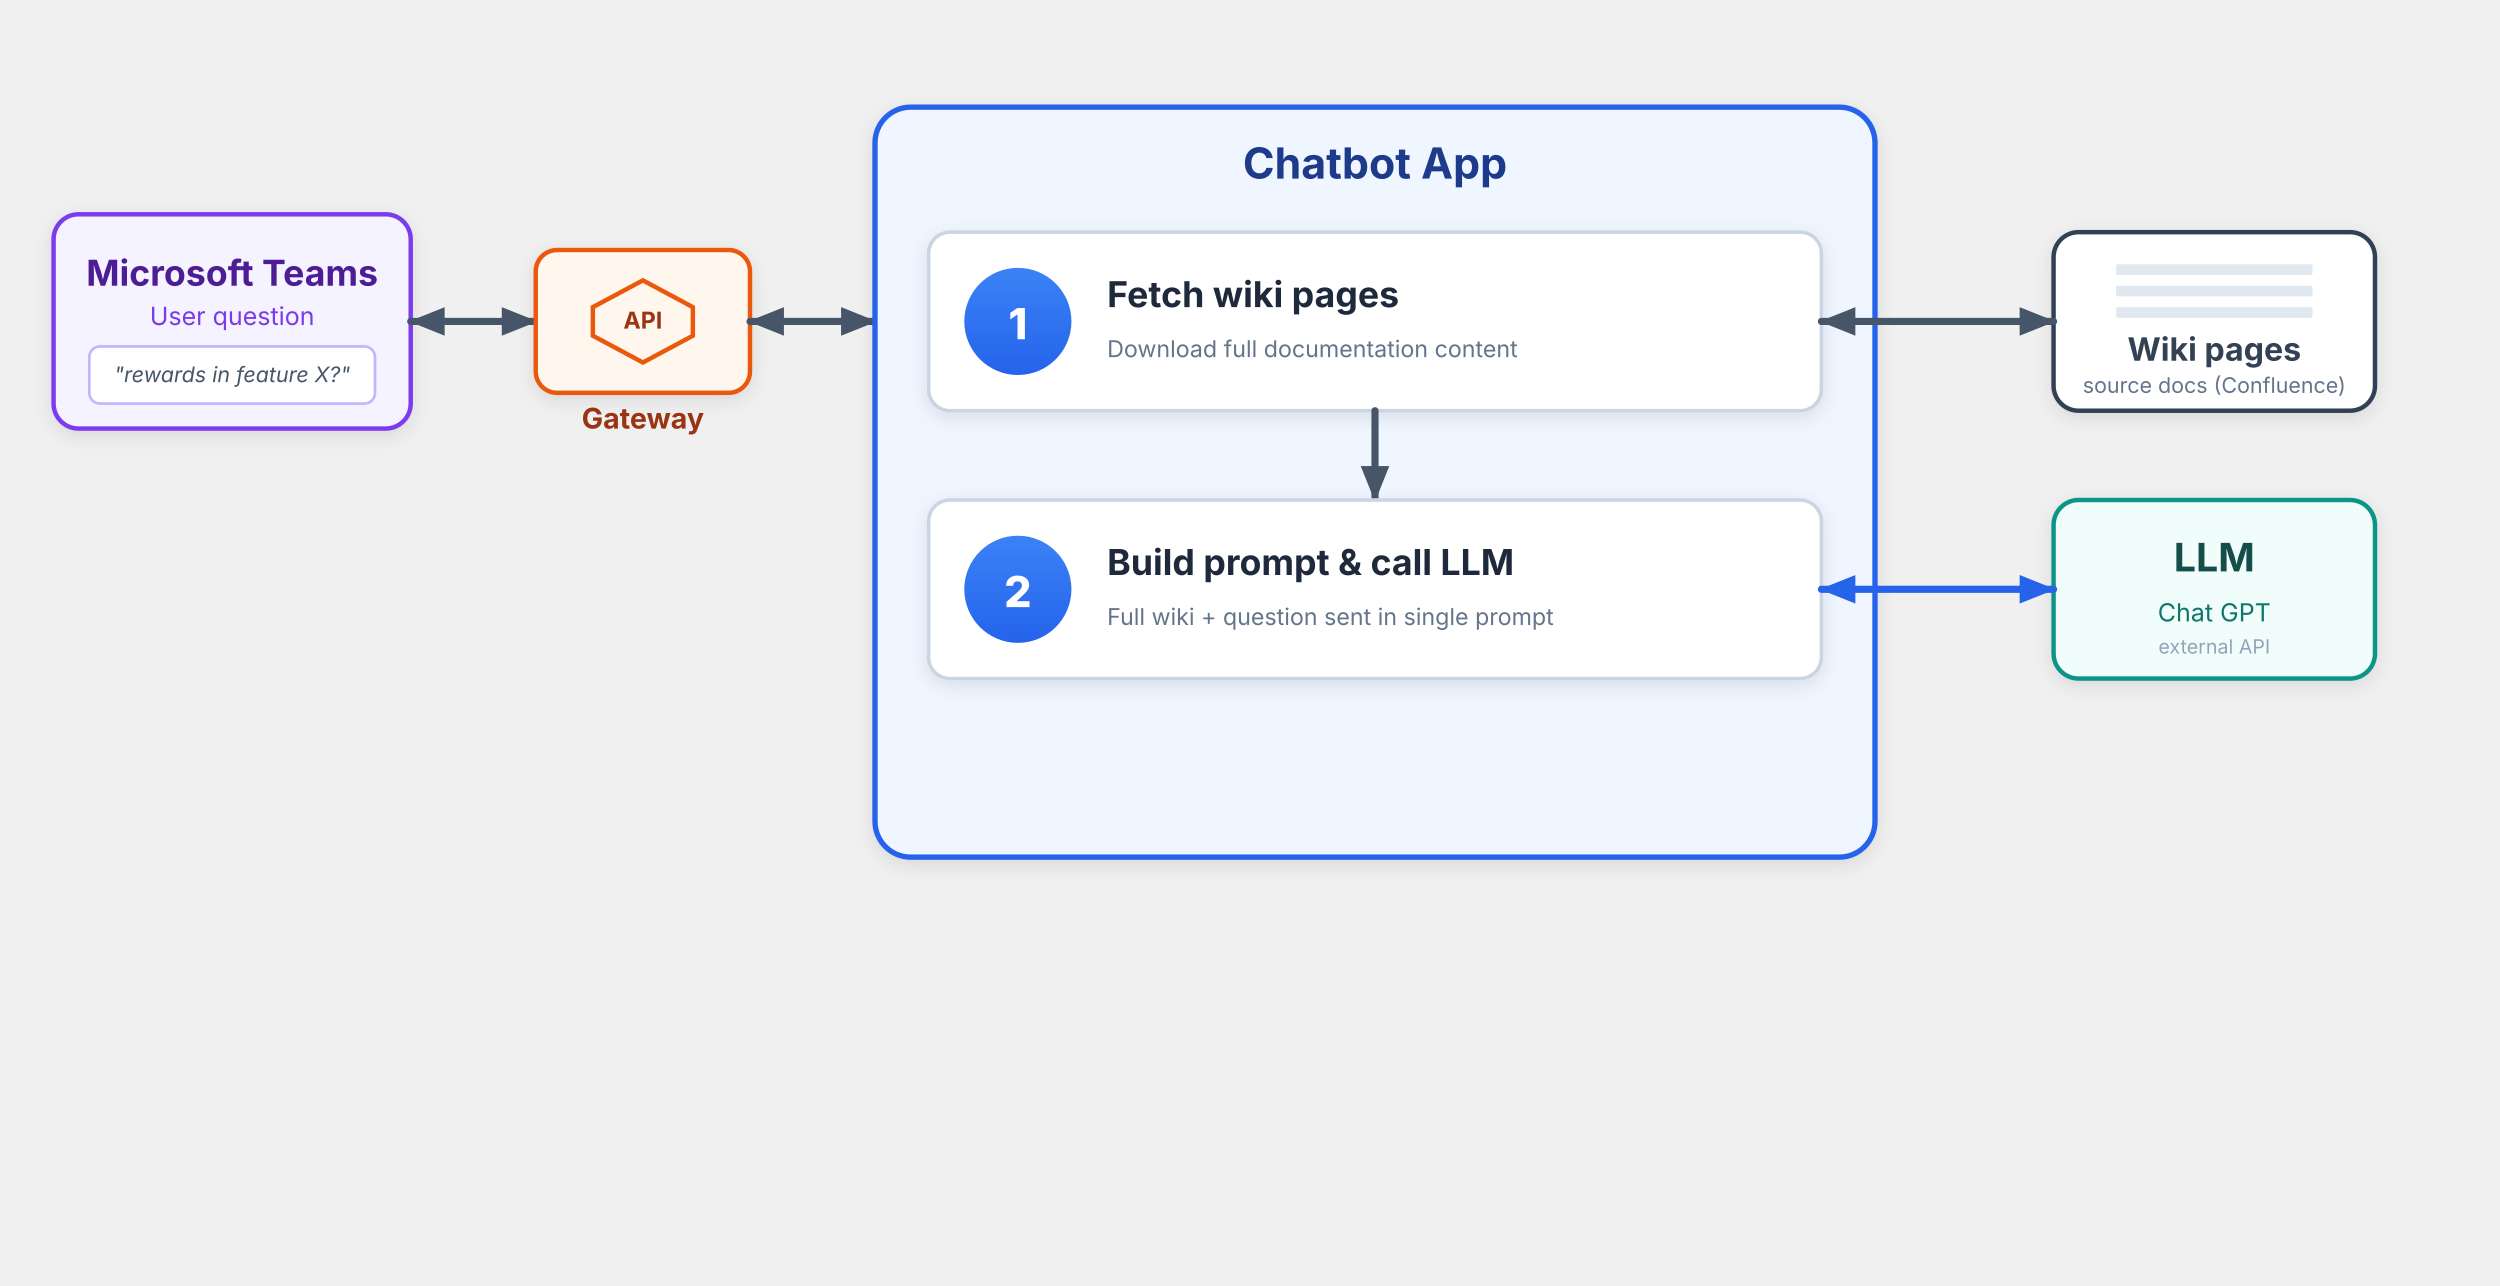
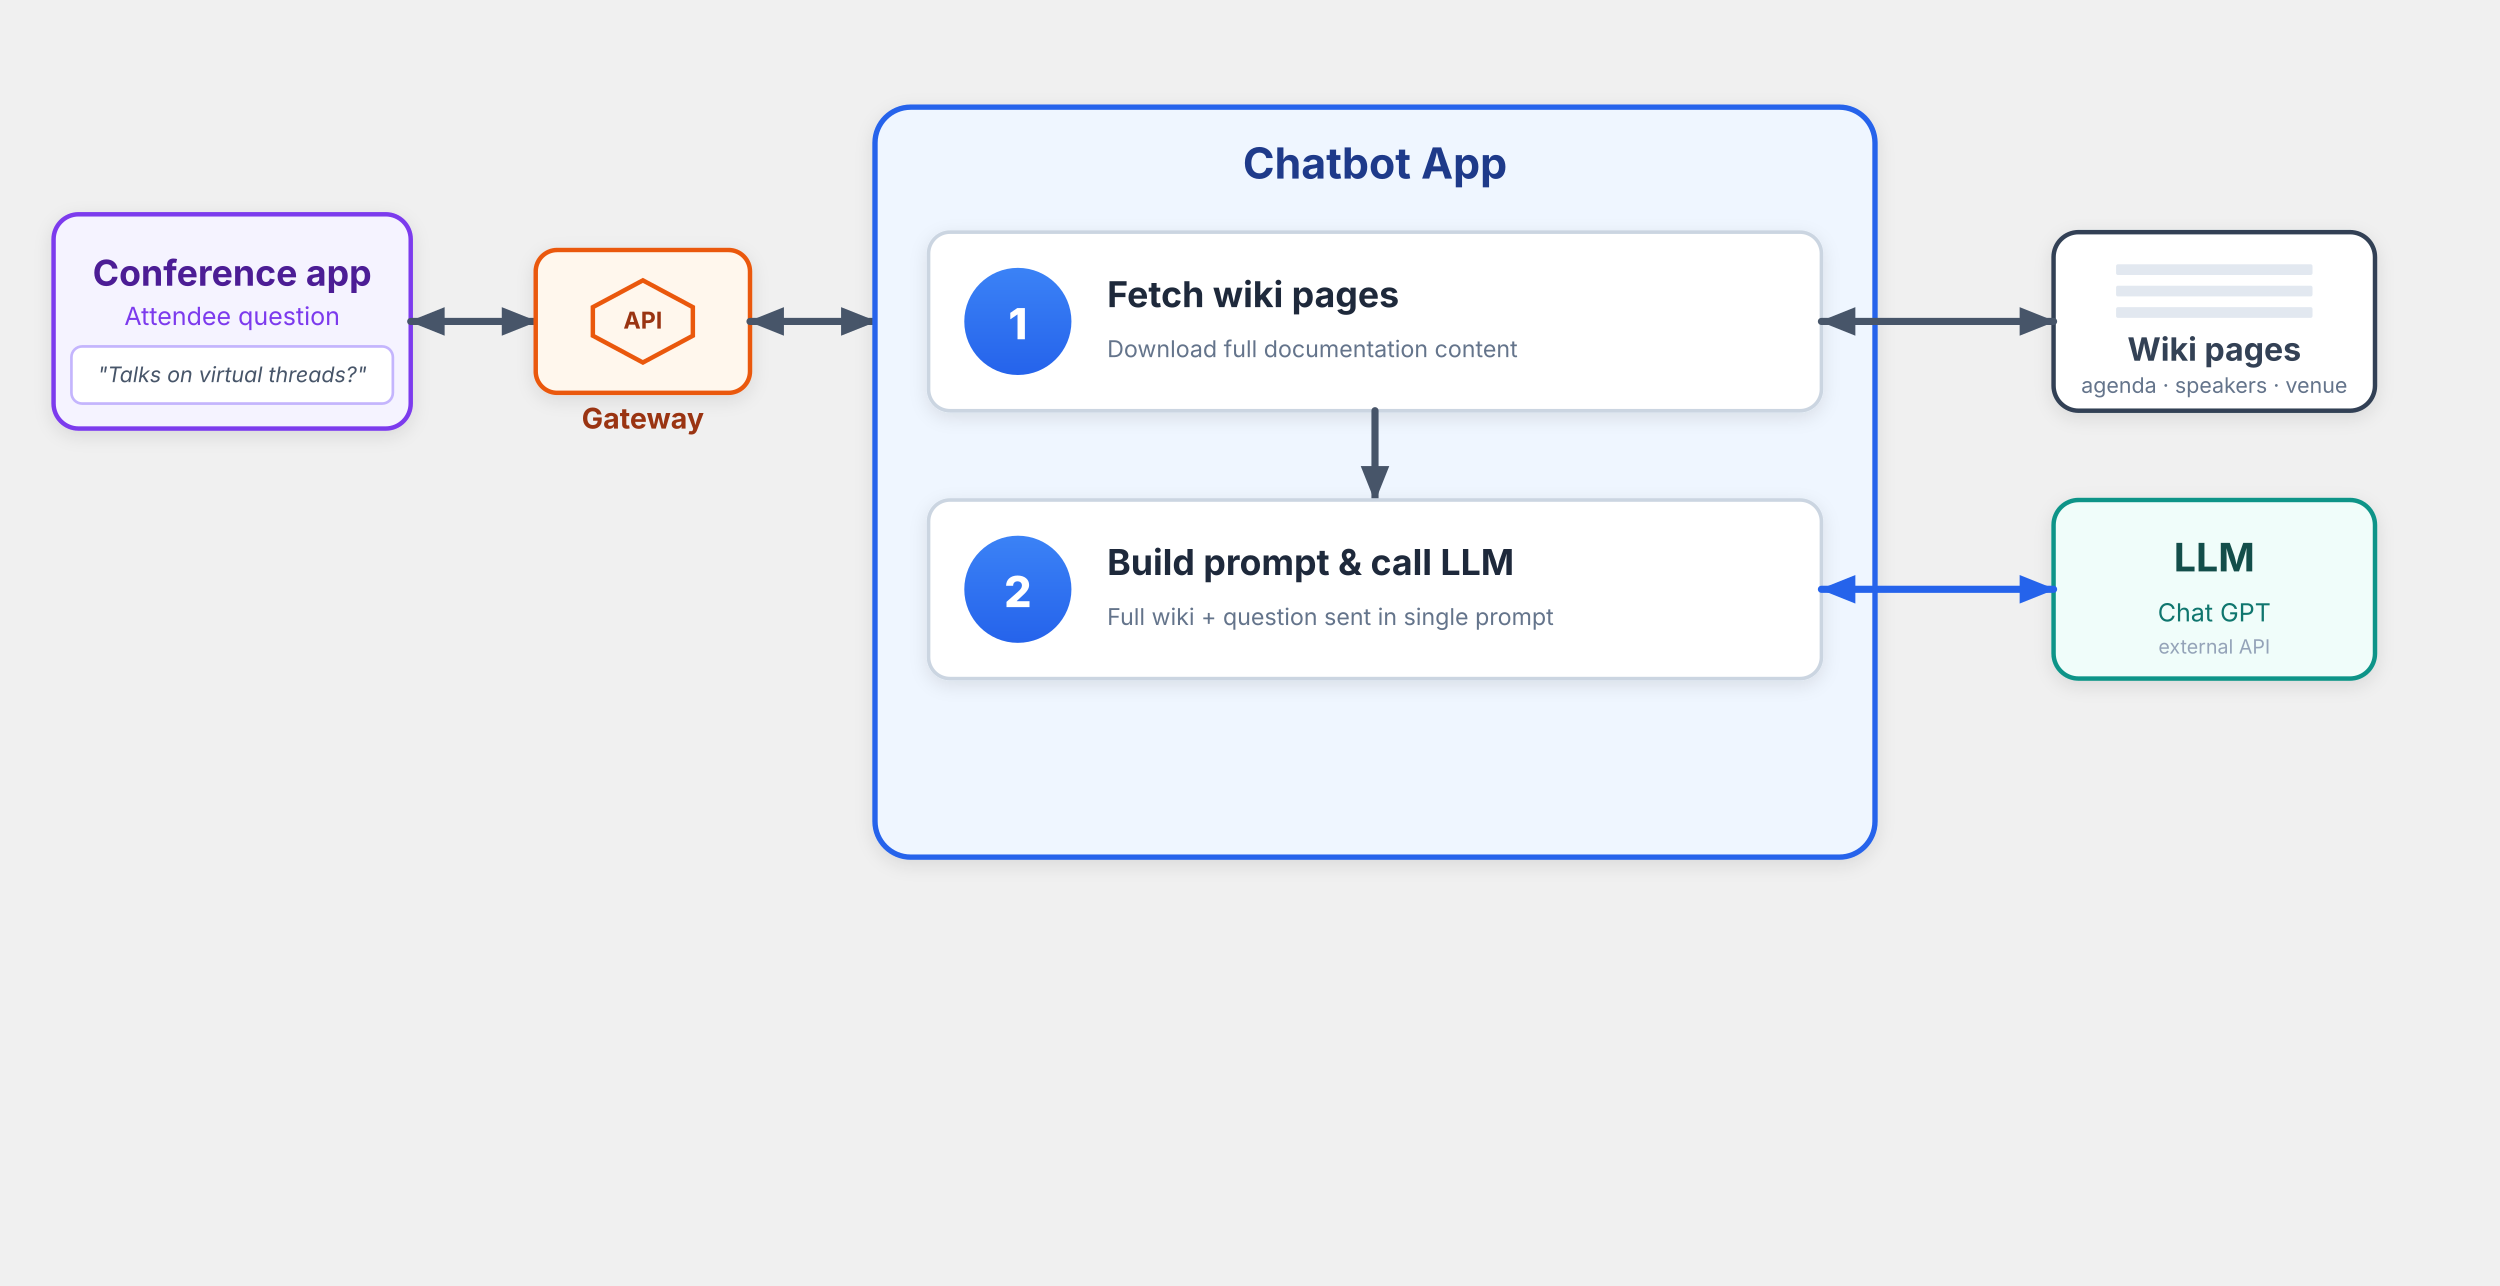
<svg xmlns="http://www.w3.org/2000/svg" viewBox="0 0 1400 720" font-family="Inter, -apple-system, system-ui, sans-serif">
  <defs>
    <filter id="shadow" x="-20%" y="-20%" width="140%" height="140%">
      <feDropShadow dx="0" dy="3" stdDeviation="5" flood-opacity="0.1" />
    </filter>
    <linearGradient id="grad-blue" x1="0%" y1="0%" x2="0%" y2="100%">
      <stop offset="0%" stop-color="#3b82f6" />
      <stop offset="100%" stop-color="#2563eb" />
    </linearGradient>
    <marker id="big-arr" markerWidth="20" markerHeight="16" refX="19" refY="8" orient="auto" markerUnits="userSpaceOnUse">
      <path d="M0,0 L20,8 L0,16 Z" fill="#475569" />
    </marker>
    <marker id="big-arr-start" markerWidth="20" markerHeight="16" refX="1" refY="8" orient="auto" markerUnits="userSpaceOnUse">
      <path d="M20,0 L0,8 L20,16 Z" fill="#475569" />
    </marker>
    <marker id="big-arr-blue" markerWidth="20" markerHeight="16" refX="19" refY="8" orient="auto" markerUnits="userSpaceOnUse">
      <path d="M0,0 L20,8 L0,16 Z" fill="#2563eb" />
    </marker>
    <marker id="big-arr-blue-start" markerWidth="20" markerHeight="16" refX="1" refY="8" orient="auto" markerUnits="userSpaceOnUse">
      <path d="M20,0 L0,8 L20,16 Z" fill="#2563eb" />
    </marker>
  </defs>
  <g filter="url(#shadow)">
    <rect x="30" y="120" width="200" height="120" rx="14" fill="#f5f3ff" stroke="#7c3aed" stroke-width="2.5" />
  </g>
-   <text x="130" y="160" text-anchor="middle" font-size="20" font-weight="700" fill="#4c1d95">Microsoft Teams</text>
-   <text x="130" y="182" text-anchor="middle" font-size="14" fill="#7c3aed">User question</text>
-   <rect x="50" y="194" width="160" height="32" rx="6" fill="#fff" stroke="#c4b5fd" stroke-width="1.5" />
-   <text x="130" y="214" text-anchor="middle" font-size="12" fill="#475569" font-style="italic">"rewards in feature X?"</text>
+   <text x="130" y="160" text-anchor="middle" font-size="20" font-weight="700" fill="#4c1d95">Conference app</text>
+   <text x="130" y="182" text-anchor="middle" font-size="14" fill="#7c3aed">Attendee question</text>
+   <rect x="40" y="194" width="180" height="32" rx="6" fill="#fff" stroke="#c4b5fd" stroke-width="1.5" />
+   <text x="130" y="214" text-anchor="middle" font-size="12" fill="#475569" font-style="italic">"Talks on virtual threads?"</text>
  <path d="M230,180 L300,180" stroke="#475569" stroke-width="4" fill="none" marker-start="url(#big-arr-start)" marker-end="url(#big-arr)" stroke-linecap="round" />
  <g filter="url(#shadow)">
    <rect x="300" y="140" width="120" height="80" rx="12" fill="#fff7ed" stroke="#ea580c" stroke-width="2.5" />
  </g>
  <polygon points="360,157 388,172 388,188 360,203 332,188 332,172" fill="none" stroke="#ea580c" stroke-width="2.5" />
  <text x="360" y="184" text-anchor="middle" font-size="13" font-weight="700" fill="#9a3412">API</text>
  <text x="360" y="240" text-anchor="middle" font-size="16" font-weight="700" fill="#9a3412">Gateway</text>
  <path d="M420,180 L490,180" stroke="#475569" stroke-width="4" fill="none" marker-start="url(#big-arr-start)" marker-end="url(#big-arr)" stroke-linecap="round" />
  <g filter="url(#shadow)">
    <rect x="490" y="60" width="560" height="420" rx="20" fill="#eff6ff" stroke="#2563eb" stroke-width="3" />
  </g>
  <text x="770" y="100" text-anchor="middle" font-size="24" font-weight="700" fill="#1e3a8a">Chatbot App</text>
  <g filter="url(#shadow)">
    <rect x="520" y="130" width="500" height="100" rx="12" fill="#fff" stroke="#cbd5e1" stroke-width="2" />
  </g>
  <circle cx="570" cy="180" r="30" fill="url(#grad-blue)" />
  <text x="570" y="190" text-anchor="middle" font-size="24" font-weight="800" fill="#fff">1</text>
  <text x="620" y="172" font-size="20" font-weight="700" fill="#1e293b">Fetch wiki pages</text>
  <text x="620" y="200" font-size="13" fill="#64748b">Download full documentation content</text>
  <path d="M770,230 L770,280" stroke="#475569" stroke-width="4" fill="none" marker-end="url(#big-arr)" stroke-linecap="round" />
  <g filter="url(#shadow)">
    <rect x="520" y="280" width="500" height="100" rx="12" fill="#fff" stroke="#cbd5e1" stroke-width="2" />
  </g>
  <circle cx="570" cy="330" r="30" fill="url(#grad-blue)" />
  <text x="570" y="340" text-anchor="middle" font-size="24" font-weight="800" fill="#fff">2</text>
  <text x="620" y="322" font-size="20" font-weight="700" fill="#1e293b">Build prompt &amp; call LLM</text>
  <text x="620" y="350" font-size="13" fill="#64748b">Full wiki + question sent in single prompt</text>
  <g filter="url(#shadow)">
    <rect x="1150" y="130" width="180" height="100" rx="14" fill="#fff" stroke="#334155" stroke-width="2.5" />
  </g>
  <rect x="1185" y="148" width="110" height="6" rx="1" fill="#e2e8f0" />
  <rect x="1185" y="160" width="110" height="6" rx="1" fill="#e2e8f0" />
  <rect x="1185" y="172" width="110" height="6" rx="1" fill="#e2e8f0" />
  <text x="1240" y="202" text-anchor="middle" font-size="18" font-weight="700" fill="#334155">Wiki pages</text>
-   <text x="1240" y="220" text-anchor="middle" font-size="12" fill="#64748b">source docs (Confluence)</text>
+   <text x="1240" y="220" text-anchor="middle" font-size="12" fill="#64748b">agenda · speakers · venue</text>
  <path d="M1020,180 L1150,180" stroke="#475569" stroke-width="4" fill="none" marker-start="url(#big-arr-start)" marker-end="url(#big-arr)" stroke-linecap="round" />
  <g filter="url(#shadow)">
    <rect x="1150" y="280" width="180" height="100" rx="14" fill="#f0fdfa" stroke="#0d9488" stroke-width="2.5" />
  </g>
  <text x="1240" y="320" text-anchor="middle" font-size="22" font-weight="700" fill="#134e4a">LLM</text>
  <text x="1240" y="348" text-anchor="middle" font-size="14" fill="#0f766e">Chat GPT</text>
  <text x="1240" y="366" text-anchor="middle" font-size="11" fill="#94a3b8">external API</text>
  <path d="M1020,330 L1150,330" stroke="#2563eb" stroke-width="4" fill="none" marker-start="url(#big-arr-blue-start)" marker-end="url(#big-arr-blue)" stroke-linecap="round" />
</svg>
